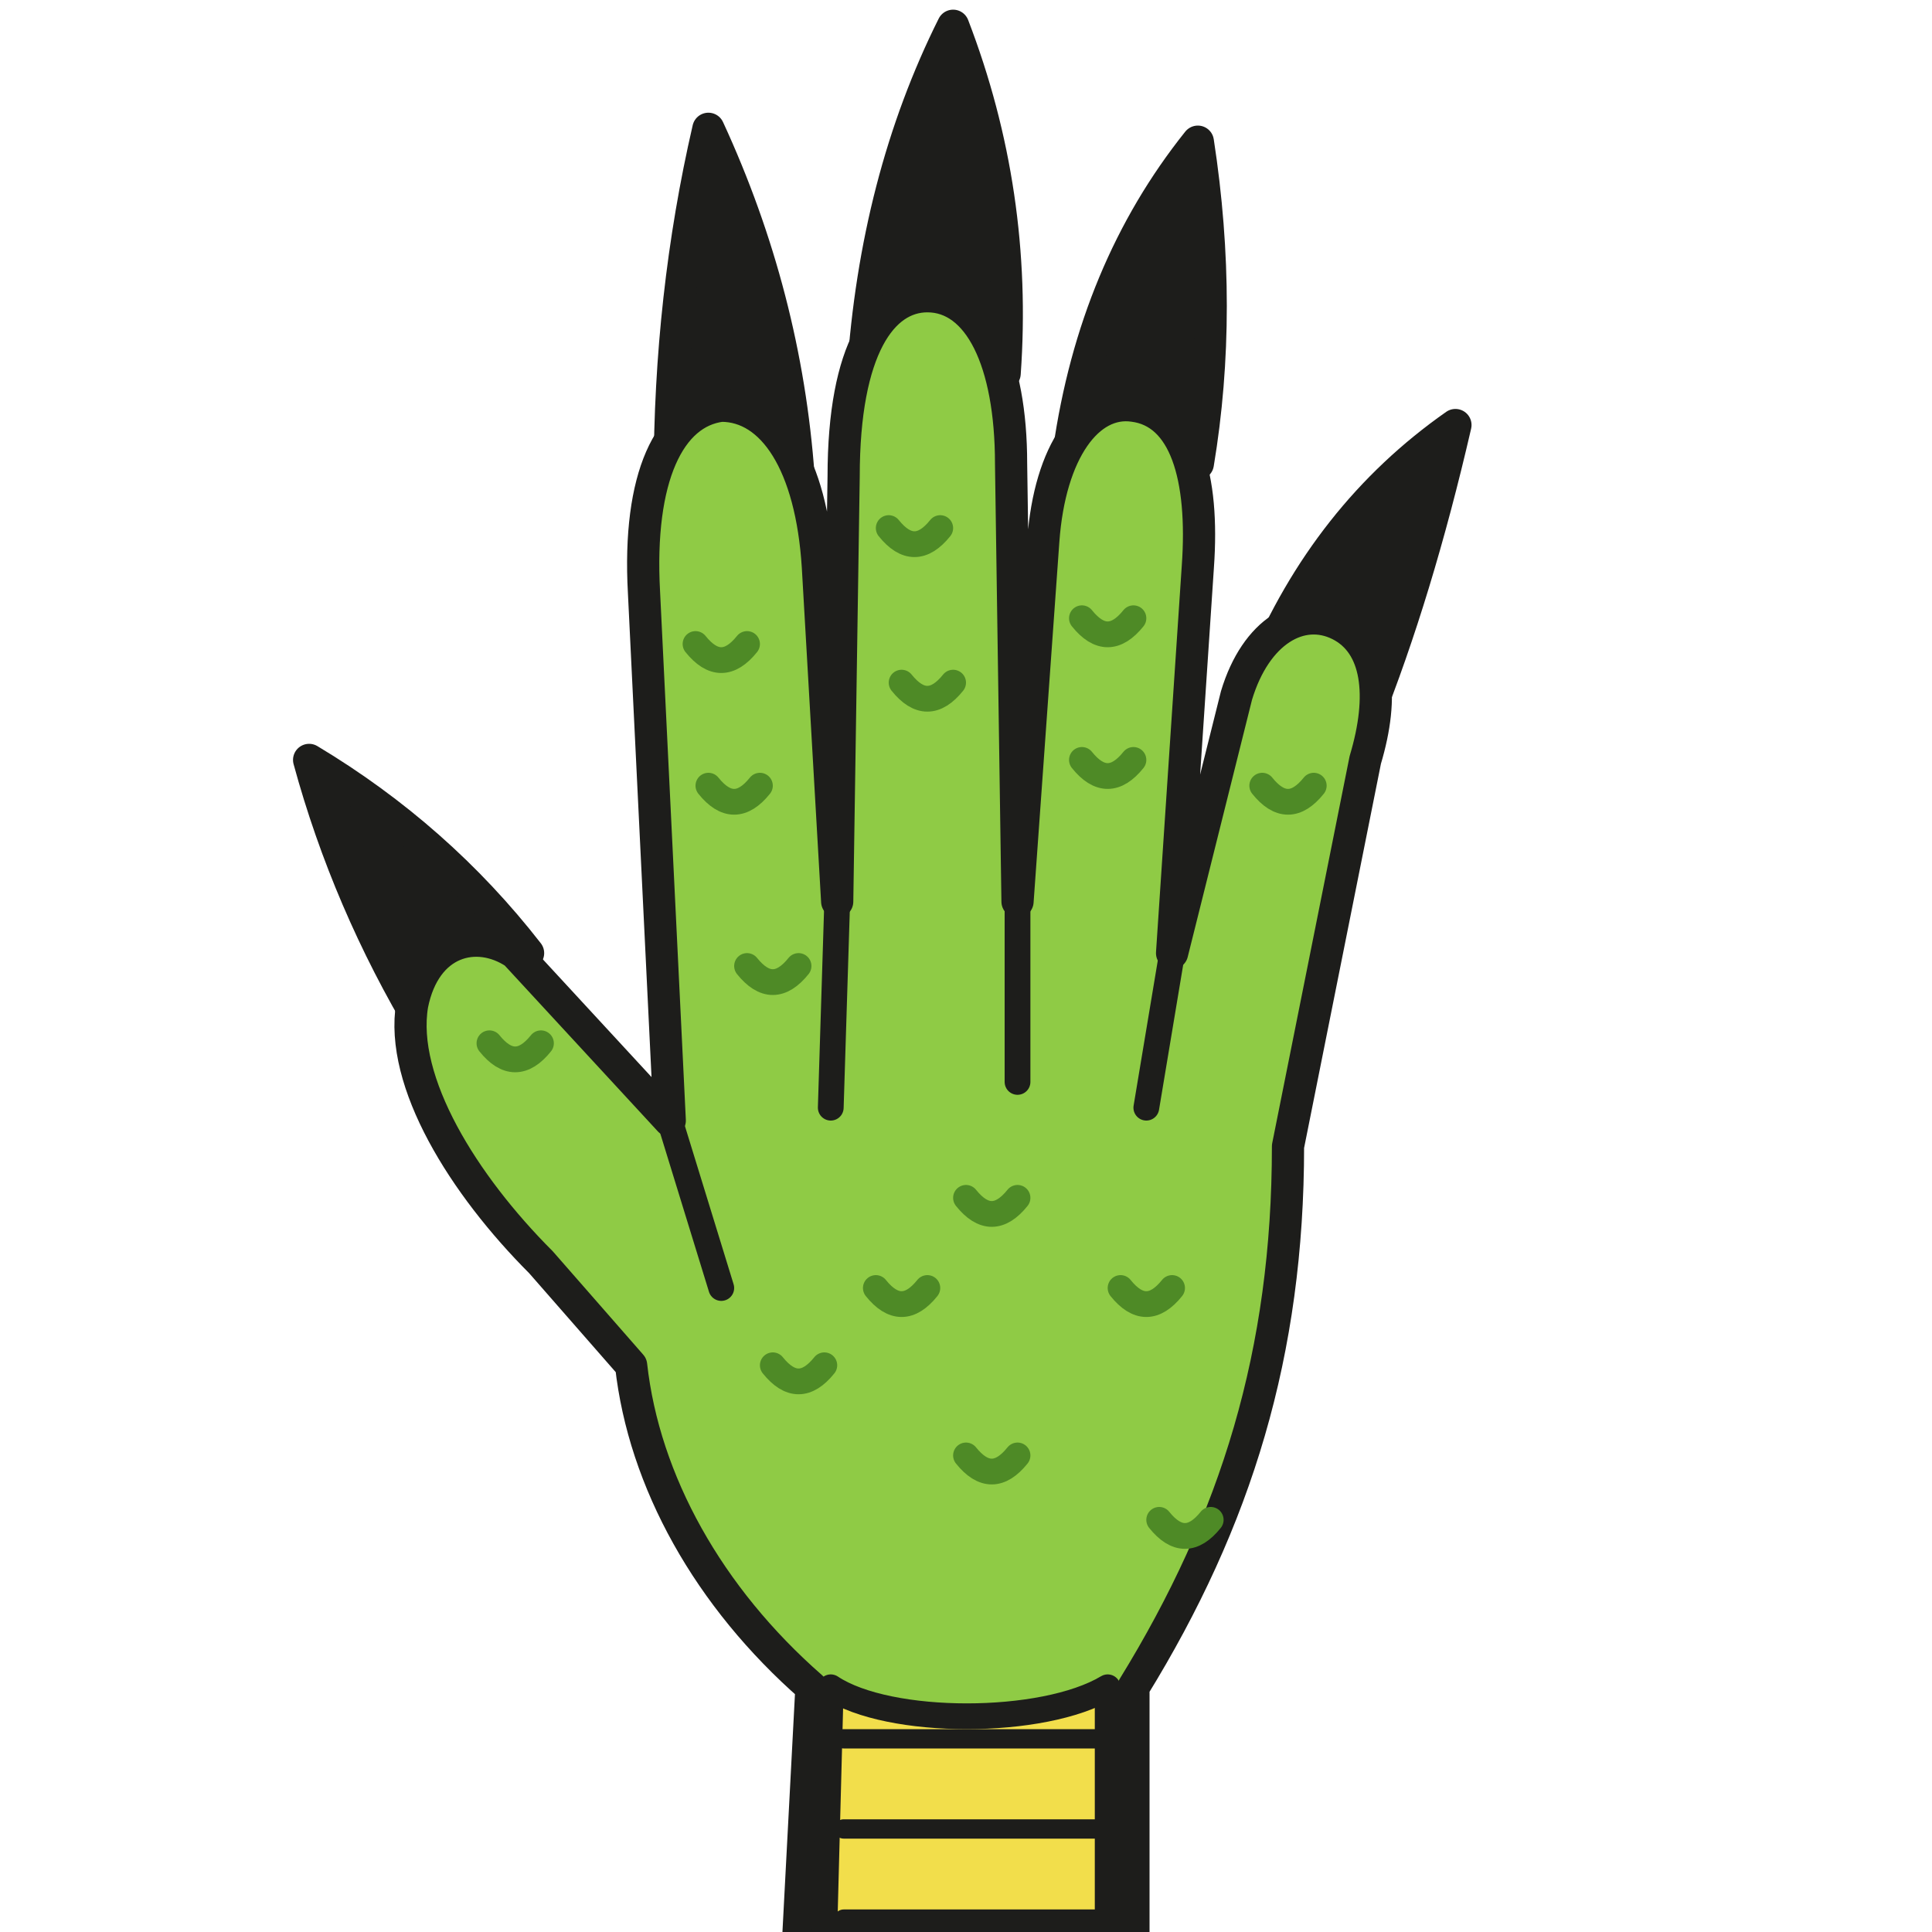
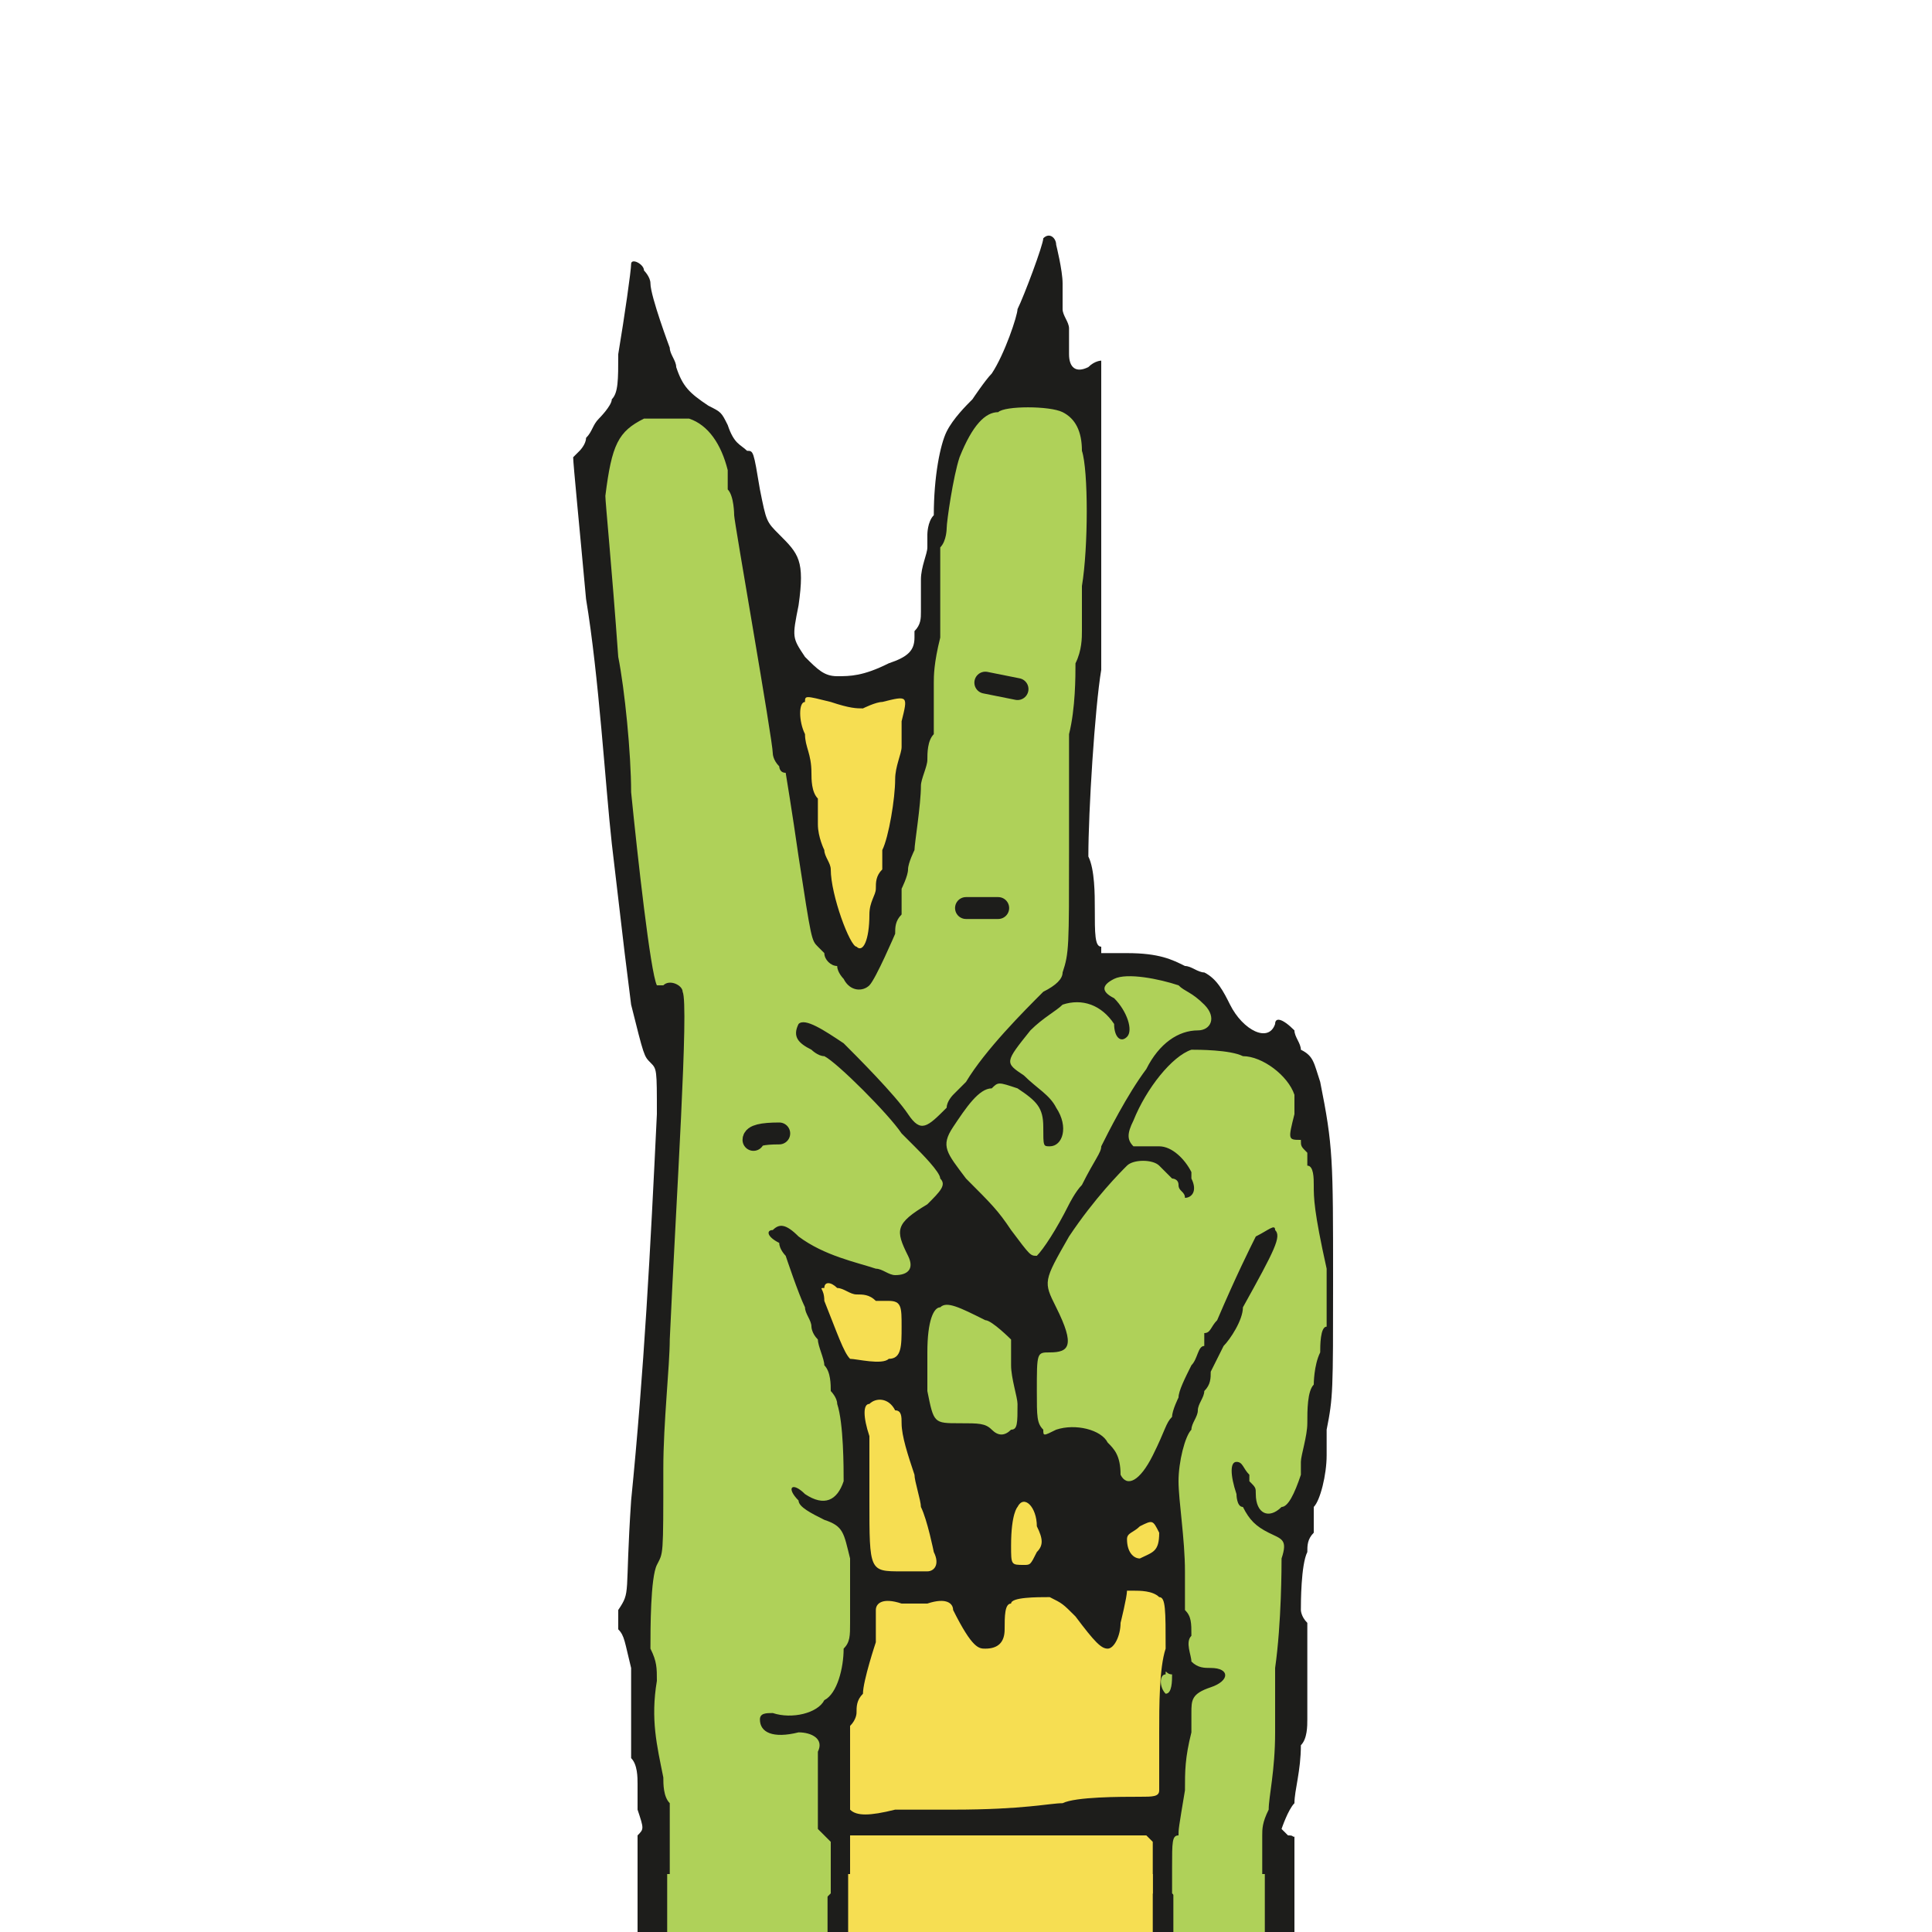
<svg xmlns="http://www.w3.org/2000/svg" viewBox="0 0 300 300" width="300" height="300">
-   <g stroke="#1d1d1b" stroke-width="5" stroke-linejoin="round" stroke-linecap="round">
-     <g fill="#1d1d1b">
-       <path d="M104 74Q104 46 110 20Q122 46 124 74Z" />
-       <path d="M134 58Q136 28 148 4Q158 30 156 58Z" />
-       <path d="M166 70Q170 42 186 22Q190 48 186 72Z" />
-       <path d="M196 104Q206 80 226 66Q220 92 212 112Z" />
-       <path d="M66 160Q54 140 48 118Q68 130 82 148Z" />
-     </g>
-     <path fill="#8FCB45" d="M124 300L126 262C110 248 100 230 98 212L84 196C72 184 62 168 64 156C66 146 74 144 80 148L104 174L100 92C99 74 104 64 112 63C120 63 126 72 127 88L130 140L131 74C131 54 137 46 144 46C152 46 157 56 157 72L158 140L162 84C163 70 169 62 176 63C184 64 187 74 186 88L182 148L192 108C195 98 202 94 208 97C214 100 215 108 212 118L200 178C200 210 192 236 176 262L176 300Z" />
-     <path fill="#F2DE4B" d="M128 300L129 262C138 268 162 268 172 262L172 300Z" stroke-width="4" />
-   </g>
-   <g fill="none" stroke="#1d1d1b" stroke-width="4" stroke-linecap="round">
-     <path d="M130 140L129 172M158 140L158 168M182 148L178 172M104 174L112 200" />
-     <path d="M131 270H170M131 284H170M131 298H170" stroke-width="3" />
-   </g>
-   <g fill="none" stroke="#4E8A26" stroke-width="4" stroke-linecap="round">
-     <path d="M108 100q4 5 8 0M110 122q4 5 8 0M138 82q4 5 8 0M140 106q4 5 8 0M168 96q4 5 8 0M168 118q4 5 8 0M196 122q4 5 8 0M116 150q4 5 8 0M150 186q4 5 8 0M174 200q4 5 8 0M120 212q4 5 8 0M150 226q4 5 8 0M136 200q4 5 8 0M76 162q4 5 8 0M180 236q4 5 8 0" />
-   </g>
+   <path fill="#afd159" d="M103.2 285.2H128.9V312H103.2z" />
+   <path fill="#f6de52" d="M131.3 285.2H179.4V312H131.3z" />
+   <path fill="#afd159" d="M181.8 285.2H196.8V312H181.8z" />
+   <path fill="#1d1d1b" d="M99 285.2H103.6V312H99z" />
+   <path fill="#1d1d1b" d="M128.5 285.2H131.7V312H128.5z" />
+   <path fill="#1d1d1b" d="M179 285.2H182.2V312H179z" />
+   <path fill="#1d1d1b" d="M196.4 285.2H201V312H196.4z" />
+   <path fill="#1d1d1b" d="M162 37c0 1-3 9-4 11 0 1-2 7-4 10-1 1-3 4-3 4-1 1-3 3-4 5-1 2-2 7-2 13-1 1-1 3-1 3 0 0 0 1 0 2 0 1-1 3-1 5 0 1 0 3 0 5 0 1 0 2-1 3 0 0 0 1 0 1 0 2-1 3-4 4-4 2-6 2-8 2-2 0-3-1-5-3-2-3-2-3-1-8 1-7 0-8-3-11-2-2-2-2-3-7-1-6-1-6-2-6-1-1-2-1-3-4-1-2-1-2-3-3-3-2-4-3-5-6 0-1-1-2-1-3 0 0-3-8-3-10 0-1-1-2-1-2 0-1-2-2-2-1 0 1-1 8-2 14 0 4 0 6-1 7 0 1-2 3-2 3-1 1-1 2-2 3 0 1-1 2-1 2 0 0-1 1-1 1 0 1 1 11 2 22 2 12 3 29 4 38l2 17 1 8c2 8 2 8 3 9 1 1 1 1 1 8-1 21-2 40-4 60-1 15 0 14-2 17 0 1 0 2 0 3 1 1 1 2 2 6 0 11 0 12 0 14 1 1 1 3 1 4 0 0 0 2 0 4 1 3 1 3 0 4 0 1 0 5 0 6l1 0 50 0 50 0 1 0c0-1 0-1 0-3 0-3 0-3-1-3 0 0-1-1-1-1 0 0 1-3 2-4 0-2 1-5 1-9 1-1 1-3 1-4 0-1 0-4 0-8l0-6 0-1c-1-1-1-2-1-2 0-1 0-7 1-9 0-1 0-2 1-3 0-2 0-3 0-4 1-1 2-5 2-8 0-1 0-3 0-4 1-5 1-6 1-23 0-19 0-21-2-31-1-3-1-4-3-5 0-1-1-2-1-3-2-2-3-2-3-1-1 3-5 1-7-3-1-2-2-4-4-5-1 0-2-1-3-1-2-1-4-2-9-2l-4 0 0-1c-1 0-1-2-1-6 0-2 0-6-1-8 0-7 1-23 2-29 0-2 0-48 0-48 0 0-1 0-2 1-2 1-3 0-3-2 0 0 0-1 0-2 0-1 0-2 0-2 0-1-1-2-1-3 0-1 0-3 0-4 0-2-1-6-1-6 0-1-1-2-2-1z" />
+   <path fill="#afd159" fill-rule="evenodd" d="M155 64c-2 0-4 2-6 7-1 3-2 10-2 11 0 0 0 2-1 3 0 1 0 2 0 2 0 1 0 3 0 4 0 1 0 5 0 8-1 4-1 6-1 7 0 0 0 1 0 3 0 2 0 4 0 5-1 1-1 3-1 4 0 1-1 3-1 4 0 3-1 9-1 10 0 0-1 2-1 3 0 1-1 3-1 3 0 1 0 3 0 4-1 1-1 2-1 3 0 0-3 7-4 8-1 1-3 1-4-1 0 0-1-1-1-2-1 0-2-1-2-2 0 0-1-1-1-1-1-1-1-1-3-14-1-7-2-13-2-13-1 0-1-1-1-1-1-1-1-2-1-2 0-2-6-36-6-37 0 0 0-3-1-4 0-1 0-2 0-3-1-4-3-7-6-8-1 0-5 0-7 0-4 2-5 4-6 12 0 1 1 11 2 25 1 5 2 15 2 21 1 10 3 28 4 30 0 0 1 0 1 0 1-1 3 0 3 1 1 2-1 32-2 54 0 4-1 13-1 20 0 14 0 13-1 15-1 2-1 10-1 13 1 2 1 3 1 5-1 6 0 10 1 15 0 1 0 3 1 4 0 0 0 2 0 2 0 2 0 2 0 3 0 0 0 2 0 5l0 4 0 1 1 0 11 0 12 0 0 0 1-1 0-4 0-4-1-1-1-1 0-3c0-3 0-7 0-9 1-2-1-3-3-3-4 1-6 0-6-2 0-1 1-1 2-1 3 1 7 0 8-2 2-1 3-5 3-8 1-1 1-2 1-4 0-2 0-6 0-7 0-1 0-2 0-3-1-4-1-5-4-6-2-1-4-2-4-3-2-2-1-3 1-1 3 2 5 1 6-2 0-2 0-9-1-12 0-1-1-2-1-2 0-1 0-3-1-4 0-1-1-3-1-4-1-1-1-2-1-2 0-1-1-2-1-3-1-2-3-8-3-8 0 0-1-1-1-2-2-1-2-2-1-2 1-1 2-1 4 1 4 3 9 4 12 5 1 0 2 1 3 1 2 0 3-1 2-3-2-4-2-5 3-8 2-2 3-3 2-4 0-1-3-4-4-5 0 0-1-1-2-2-2-3-10-11-12-12-1 0-2-1-2-1-2-1-3-2-2-4 1-1 4 1 7 3 2 2 8 8 10 11 2 3 3 2 6-1 0-1 1-2 1-2 1-1 1-1 2-2 3-5 9-11 12-14 2-1 3-2 3-3 1-3 1-4 1-19 0-9 0-16 0-18 1-4 1-9 1-11 1-2 1-4 1-5 0-2 0-5 0-7 1-6 1-18 0-21 0-3-1-5-3-6-2-1-9-1-10 0zm18 88c-2 1-2 2 0 3 2 2 3 5 2 6-1 1-2 0-2-2-2-3-5-4-8-3-1 1-3 2-5 4-4 5-4 5-1 7 2 2 4 3 5 5 2 3 1 6-1 6-1 0-1 0-1-3 0-3-1-4-4-6-3-1-3-1-4 0-2 0-4 3-6 6-2 3-1 4 2 8 4 4 5 5 7 8 3 4 3 4 4 4 1-1 3-4 5-8 0 0 1-2 2-3 2-4 3-5 3-6 1-2 4-8 7-12 2-4 5-6 8-6 2 0 3-2 1-4-2-2-3-2-4-3-3-1-8-2-10-1zm12 11c-3 1-7 6-9 11-1 2-1 3 0 4 1 0 2 0 2 0 1 0 2 0 2 0 2 0 4 2 5 4 0 0 0 1 0 1 1 2 0 3-1 3 0-1-1-1-1-2 0-1-1-1-1-1-1-1-1-1-2-2-1-1-4-1-5 0-1 1-5 5-9 11-4 7-4 7-2 11 3 6 2 7-1 7-2 0-2 0-2 6 0 4 0 5 1 6 0 1 0 1 2 0 3-1 7 0 8 2 1 1 2 2 2 5 1 2 3 1 5-3 2-4 2-5 3-6 0-1 1-3 1-3 0-1 1-3 2-5 1-1 1-3 2-3 0-1 0-2 0-2 1 0 1-1 2-2 3-7 5-11 6-13 2-1 3-2 3-1 1 1 0 3-5 12 0 2-2 5-3 6-1 2-2 4-2 4 0 1 0 2-1 3 0 1-1 2-1 3 0 1-1 2-1 3-1 1-2 5-2 8 0 3 1 9 1 14 0 4 0 5 0 6 1 1 1 2 1 4-1 1 0 3 0 4 1 1 2 1 3 1 3 0 3 2 0 3-3 1-3 2-3 4 0 1 0 3 0 3-1 4-1 6-1 9-1 6-1 6-1 7-1 0-1 1-1 5l0 4 1 1 0 0 6 0 6 0 1 0c0-1 0-1 0-5 0-3 0-4 0-5 0-1 0-2 1-4 0-2 1-6 1-12 0-2 0-4 0-5 0 0 0-3 0-5 1-7 1-16 1-17 1-3 0-3-2-4-2-1-3-2-4-4-1 0-1-2-1-2-1-3-1-5 0-5 1 0 1 1 2 2 0 0 0 1 0 1 1 1 1 1 1 2 0 3 2 4 4 2 1 0 2-2 3-5 0 0 0-1 0-2 0-1 1-4 1-6 0-2 0-5 1-6 0 0 0-3 1-5 0-1 0-4 1-4 0-3 0-5 0-9-2-9-2-11-2-13 0-1 0-3-1-3 0-1 0-2 0-2-1-1-1-1-1-2-2 0-2 0-1-4 0-1 0-3 0-3-1-3-5-6-8-6-2-1-7-1-8-1zm-39 40c-1 0-2 2-2 7 0 3 0 4 0 6 1 5 1 5 5 5 3 0 4 0 5 1 1 1 2 1 3 0 1 0 1-1 1-4 0-1-1-4-1-6 0-2 0-4 0-4 0 0-3-3-4-3-4-2-6-3-7-2zm35 57c-1 0-1 2 0 3 1 0 1-2 1-3-1 0-1-1-1 0z" />
+   <path fill="#f6de52" fill-rule="evenodd" d="M125 109c-1 0-1 3 0 5 0 2 1 3 1 6 0 1 0 3 1 4 0 1 0 3 0 4 0 2 1 4 1 4 0 1 1 2 1 3 0 4 3 12 4 12 1 1 2-1 2-5 0-2 1-3 1-4 0-1 0-2 1-3 0-1 0-2 0-3 1-2 2-8 2-11 0-2 1-4 1-5 0-1 0-2 0-4 1-4 1-4-3-3-1 0-3 1-3 1-1 0-2 0-5-1-4-1-4-1-4 0zm3 91c-1 0 0 0 0 2 2 5 3 8 4 9 1 0 5 1 6 0 2 0 2-2 2-5 0-3 0-4-2-4-1 0-2 0-2 0-1-1-2-1-3-1-1 0-2-1-3-1-1-1-2-1-2 0zm7 18c-1 0-1 2 0 5 0 1 0 4 0 10 0 11 0 11 5 11 2 0 4 0 4 0 1 0 2-1 1-3 0 0-1-5-2-7 0-1-1-4-1-5-1-3-2-6-2-8 0-1 0-2-1-2-1-2-3-2-4-1zm23 16c0 0-1 1-1 6 0 3 0 3 2 3 1 0 1 0 2-2 1-1 1-2 0-4 0-3-2-5-3-3zm19 3c-1 1-2 1-2 2 0 2 1 3 2 3 2-1 3-1 3-4-1-2-1-2-3-1zm-1 10c-1 0-1 0-1 0 0 1-1 5-1 5 0 2-1 4-2 4-1 0-2-1-5-5-2-2-2-2-4-3-2 0-6 0-6 1-1 0-1 2-1 4 0 2-1 3-3 3-1 0-2 0-5-6 0-1-1-2-4-1-2 0-3 0-4 0-3-1-4 0-4 1 0 1 0 2 0 3 0 0 0 1 0 2 0 0-2 6-2 8-1 1-1 2-1 3 0 0 0 1-1 2 0 3 0 12 0 13 1 1 3 1 7 0 1 0 5 0 9 0 11 0 15-1 17-1 2-1 9-1 12-1 2 0 3 0 3-1 0-1 0-4 0-9 0-4 0-10 1-13 0-6 0-8-1-8-1-1-3-1-4-1zm-44 38l0 1 0 4 0 4 0 1 1 0 22 0 23 0 0 0 1-1 0-4 0-4-1-1 0 0-23 0-22 0-1 0z" />
+   <path fill="none" stroke="#1d1d1b" stroke-width="3.4" stroke-linecap="round" stroke-linejoin="round" d="M158 107L153 106M155 141L150 141M121 176Q117 176 117 177" />
</svg>
